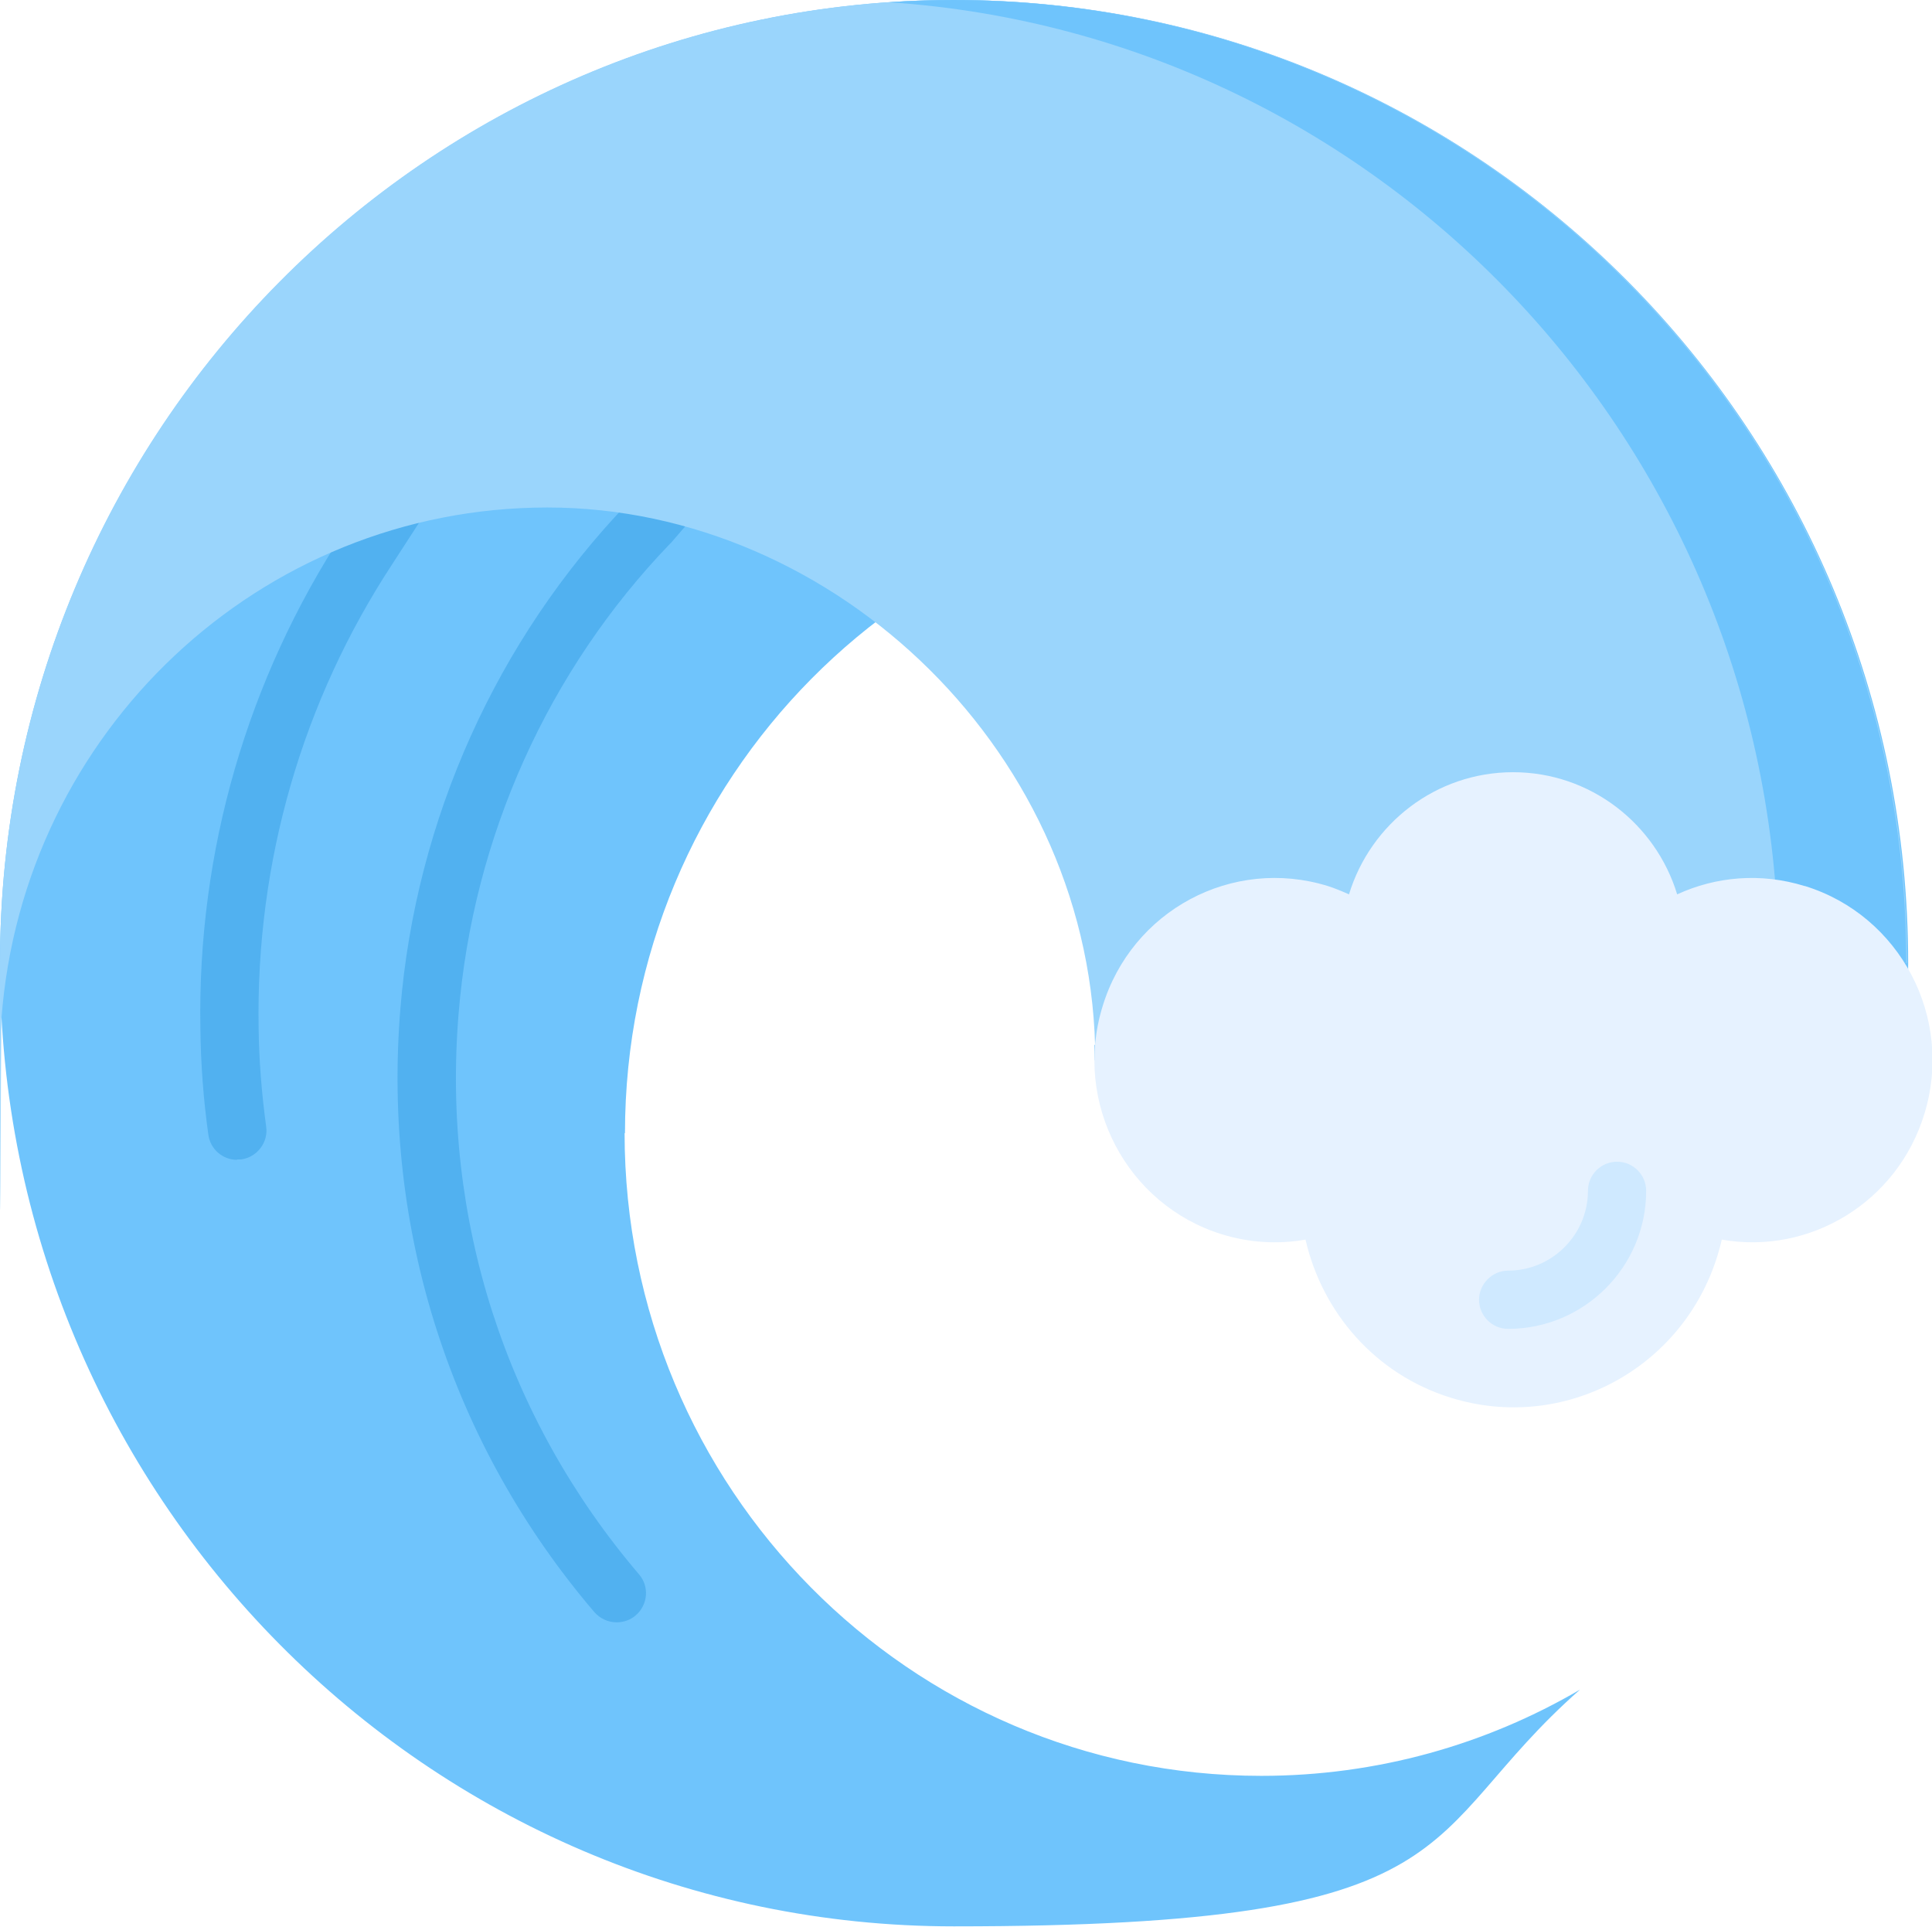
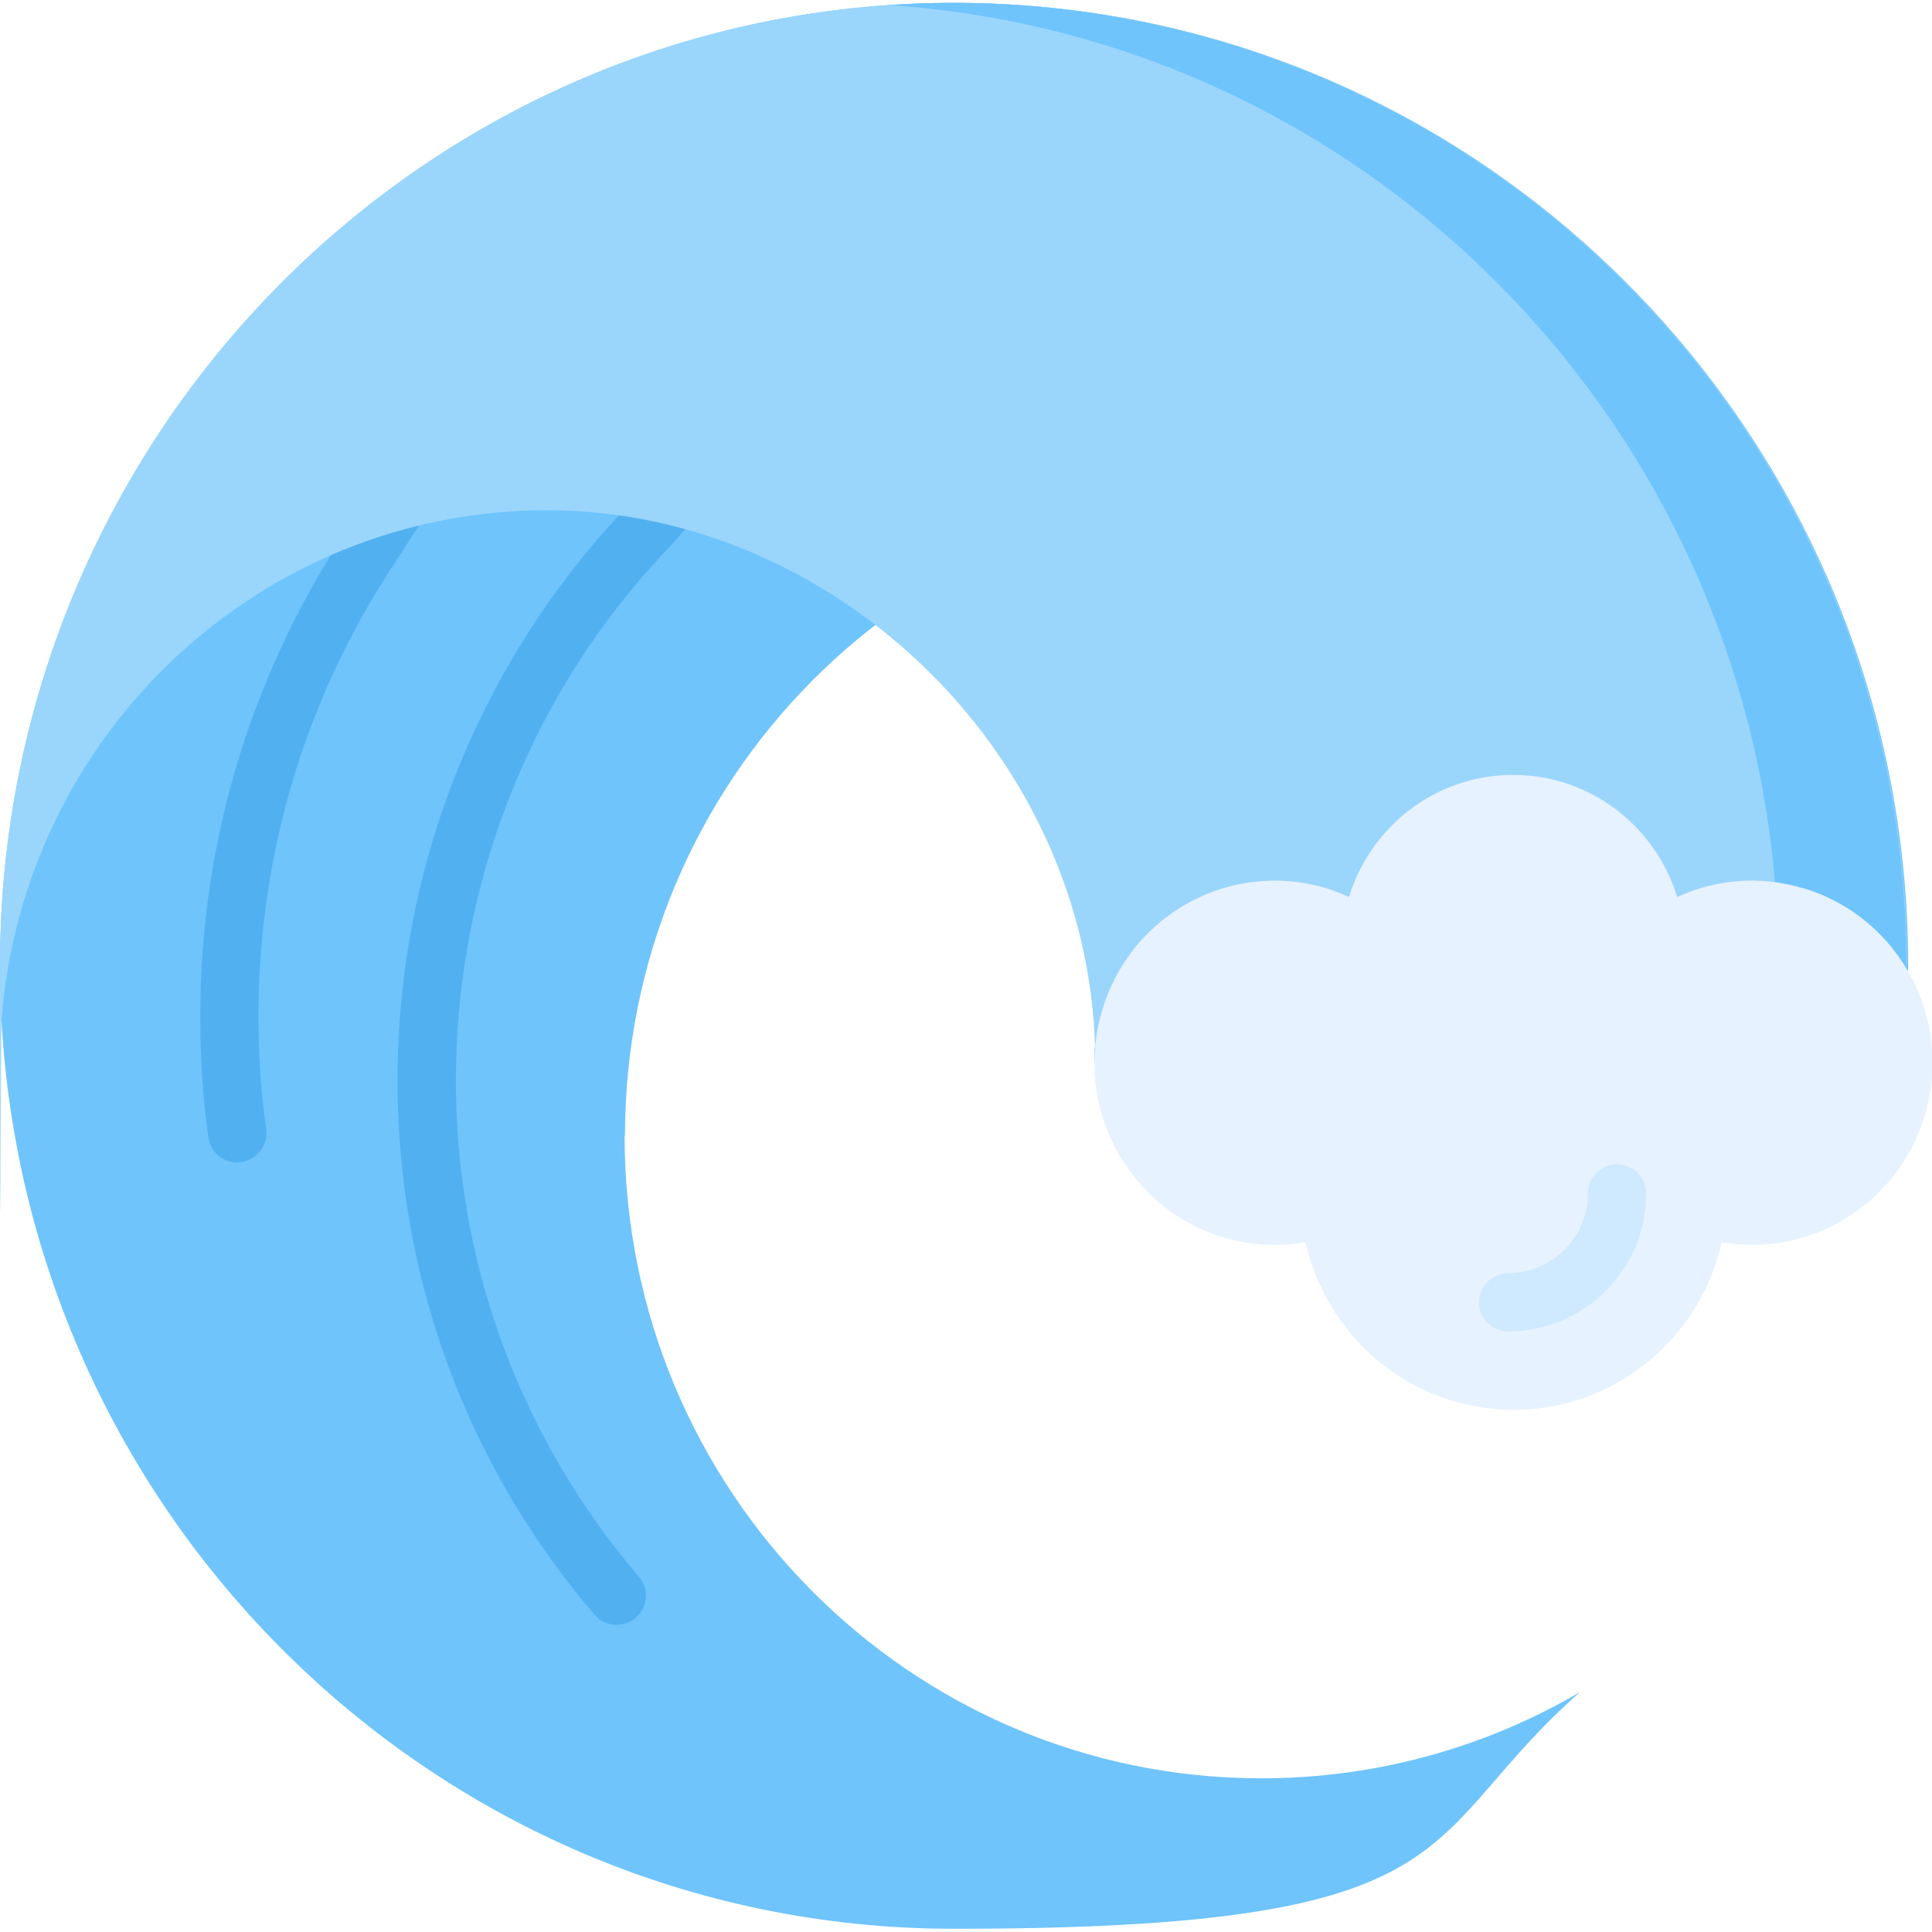
- <svg xmlns="http://www.w3.org/2000/svg" id="Layer_1" viewBox="0 0 511 509.5">
+ <svg xmlns="http://www.w3.org/2000/svg" id="Layer_1" viewBox="0 -0.75 511 511">
  <path d="M165.3 299.7c0-93.9 75.4-170 168.4-170S498.1 201.8 502 292.2c1.8-12.4 2.7-24.9 2.7-37.4C504.7 114.1 391.7 0 252.4 0S0 114.1 0 254.7s113 254.7 252.3 254.7 121.3-23.6 165.6-62.6c-24.8 14.5-53.6 22.8-84.3 22.8-93 0-168.4-76.1-168.4-170" style="fill:#6fc4fc" />
  <path d="M62.7 306.7c-3.8 0-7.1-2.8-7.6-6.7-1.3-9.3-2-18.7-2.1-28.1-.8-46.8 12.4-92.2 37.9-131.2l15.7-24.4c2.3-3.6 7.1-4.6 10.7-2.3s4.6 7.1 2.3 10.7l-15.8 24.4c-23.9 36.4-36.1 78.8-35.4 122.5.1 8.8.8 17.5 2 26.3.6 4.2-2.4 8.1-6.6 8.7h-1.1M163.1 429c-2.3 0-4.4-1-5.9-2.7-37.9-44.4-56.1-101.1-51.3-159.6 4.1-50.1 25.5-97.5 60.1-133.6l15.3-17.6c2.8-3.2 7.7-3.6 10.9-.8s3.6 7.7.8 10.9l-15.4 17.8c0 .1-.2.2-.3.3-32.3 33.5-52.2 77.7-56 124.3-4.5 54.4 12.5 107 47.7 148.3 2.8 3.2 2.4 8.1-.9 10.9-1.4 1.2-3.2 1.8-5 1.8" style="fill:#51b1f0" />
  <path d="M504.4 254.6C504.4 114 391.5 0 252.2 0S0 114 0 254.6s.2 9.8.4 14.6c5.7-75.5 68.2-135 144.4-135s144.9 65.5 144.9 146.2z" style="fill:#9ad5fc" />
  <path d="M252.2 0c-5.7 0-11.4.2-17 .6 131.4 8.8 235.2 119.2 235.2 254l-180.9 21.7v4.1l214.7-25.8C504.2 114 391.3 0 252 0" style="fill:#6fc4fc" />
  <path d="M477.3 234.3c-11.6-3.6-23.5-2.5-33.7 2.2-5.7-18.7-23-32.3-43.4-32.3s-37.7 13.6-43.4 32.3c-1.8-.8-3.7-1.6-5.6-2.2-25.2-7.8-51.9 6.4-59.6 31.9-7.8 25.4 6.4 52.4 31.6 60.2 7.1 2.2 14.7 2.7 22.1 1.4 4.4 19.2 18.4 35.6 38.4 41.8 29.8 9.3 61.4-7.6 70.6-37.7.4-1.4.8-2.7 1.1-4.1 23.3 4.1 46.5-9.9 53.6-33.3 7.8-25.4-6.4-52.4-31.6-60.2" style="fill:#e6f2ff" />
  <path d="M398.9 351.4c-4.3 0-7.7-3.5-7.7-7.7s3.5-7.7 7.7-7.7c11.6 0 21.1-9.5 21.1-21.1 0-4.3 3.5-7.7 7.7-7.7 4.3 0 7.7 3.5 7.7 7.7 0 20.1-16.4 36.5-36.5 36.5" style="fill:#cfe9ff" />
</svg>
